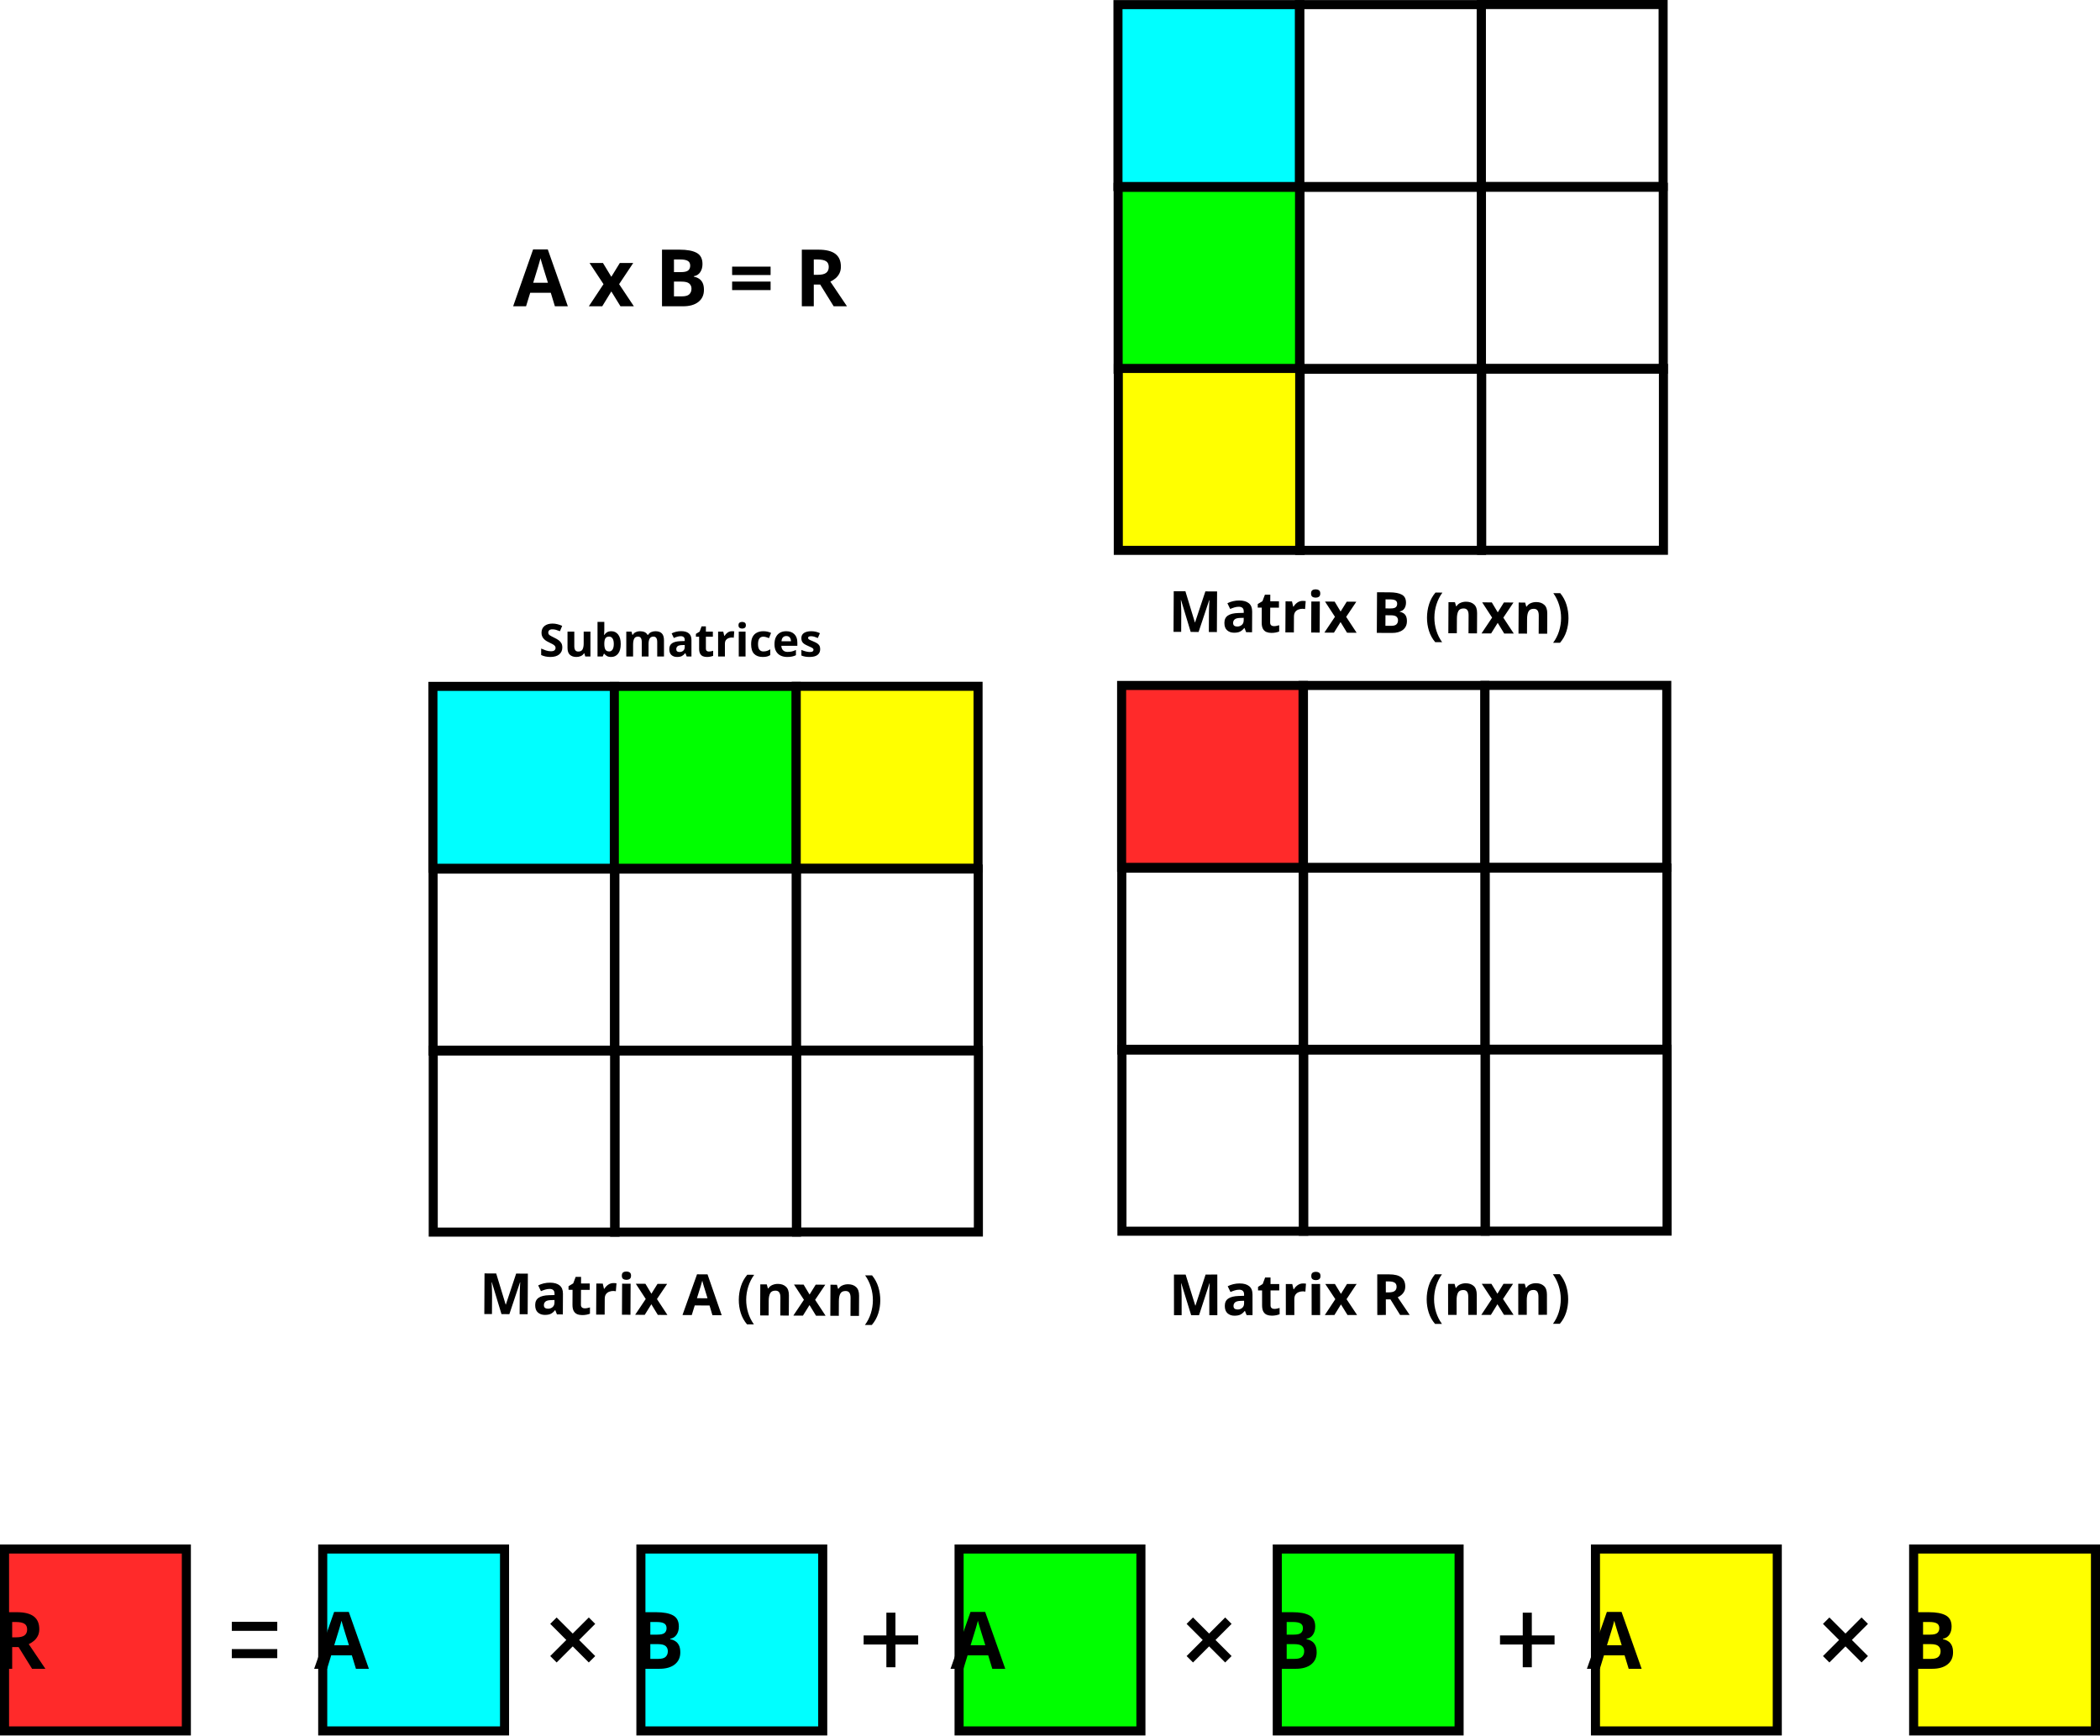
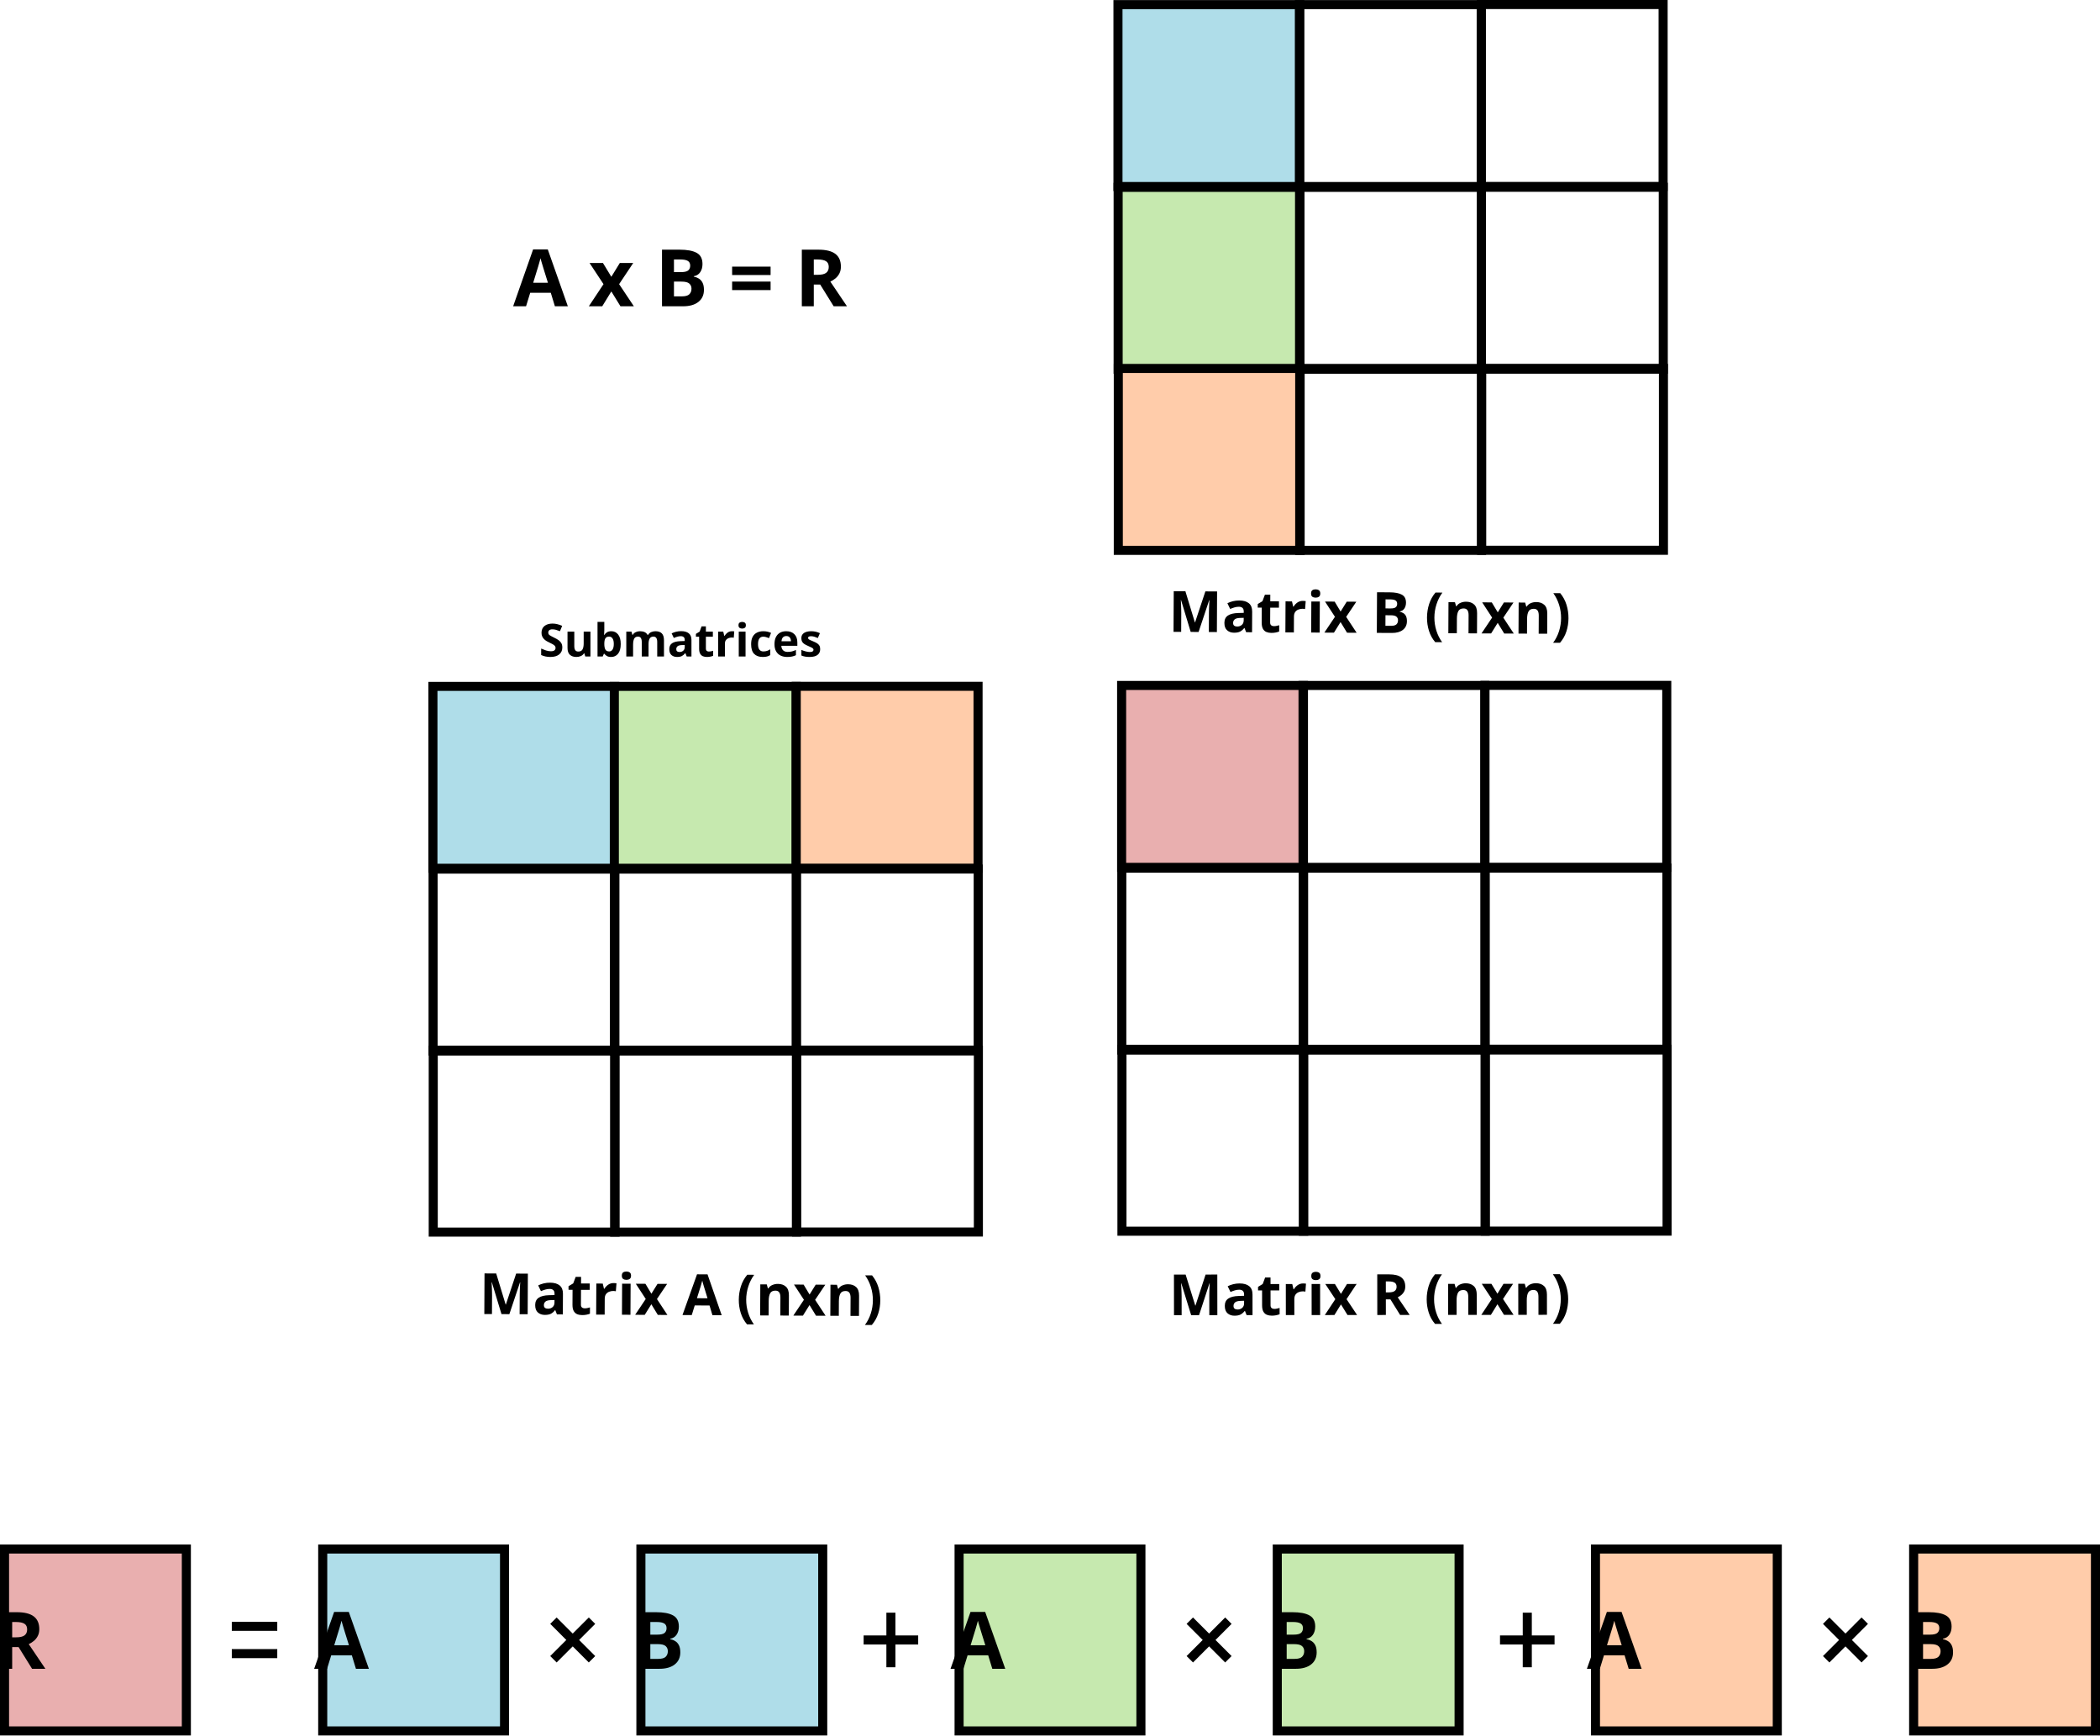
<svg xmlns="http://www.w3.org/2000/svg" width="261.62mm" height="216.24mm" viewBox="0 0 927 766.203" id="svg2" version="1.1">
  <defs id="defs4">
    <marker orient="auto" refY="0" refX="0" id="Arrow1Mend" style="overflow:visible">
      <path id="path8528" d="M 0,0 5,-5 -12.5,0 5,5 Z" style="fill:#000000;fill-opacity:1;fill-rule:evenodd;stroke:#000000;stroke-width:1pt;stroke-opacity:1" transform="matrix(-0.4,0,0,-0.4,-4,0)" />
    </marker>
    <marker orient="auto" refY="0" refX="0" id="Arrow2Lend" style="overflow:visible">
      <path id="path8540" style="fill:#000000;fill-opacity:1;fill-rule:evenodd;stroke:#000000;stroke-width:0.625;stroke-linejoin:round;stroke-opacity:1" d="M 8.719,4.034 -2.207,0.016 8.719,-4.002 c -1.745,2.372 -1.735,5.617 -6e-7,8.035 z" transform="matrix(-1.1,0,0,-1.1,-1.1,0)" />
    </marker>
    <marker orient="auto" refY="0" refX="0" id="Arrow1Lend" style="overflow:visible">
      <path id="path8522" d="M 0,0 5,-5 -12.5,0 5,5 Z" style="fill:#000000;fill-opacity:1;fill-rule:evenodd;stroke:#000000;stroke-width:1pt;stroke-opacity:1" transform="matrix(-0.8,0,0,-0.8,-10,0)" />
    </marker>
    <marker orient="auto" refY="0" refX="0" id="Arrow1Mend-1" style="overflow:visible">
      <path id="path8528-1" d="M 0,0 5,-5 -12.5,0 5,5 Z" style="fill:#000000;fill-opacity:1;fill-rule:evenodd;stroke:#000000;stroke-width:1pt;stroke-opacity:1" transform="matrix(-0.4,0,0,-0.4,-4,0)" />
    </marker>
    <marker orient="auto" refY="0" refX="0" id="Arrow1Mend-1-7" style="overflow:visible">
      <path id="path8528-1-4" d="M 0,0 5,-5 -12.5,0 5,5 Z" style="fill:#000000;fill-opacity:1;fill-rule:evenodd;stroke:#000000;stroke-width:1pt;stroke-opacity:1" transform="matrix(-0.4,0,0,-0.4,-4,0)" />
    </marker>
    <marker orient="auto" refY="0" refX="0" id="Arrow1Mend-1-79" style="overflow:visible">
      <path id="path8528-1-6" d="M 0,0 5,-5 -12.5,0 5,5 Z" style="fill:#000000;fill-opacity:1;fill-rule:evenodd;stroke:#000000;stroke-width:1pt;stroke-opacity:1" transform="matrix(-0.4,0,0,-0.4,-4,0)" />
    </marker>
    <marker orient="auto" refY="0" refX="0" id="Arrow1Mend-1-7-2" style="overflow:visible">
      <path id="path8528-1-4-6" d="M 0,0 5,-5 -12.5,0 5,5 Z" style="fill:#000000;fill-opacity:1;fill-rule:evenodd;stroke:#000000;stroke-width:1pt;stroke-opacity:1" transform="matrix(-0.4,0,0,-0.4,-4,0)" />
    </marker>
  </defs>
  <g id="layer1" transform="translate(273,-54.86013)">
-     <g id="g1183">
+     <g id="g1178">
      <path id="path13673" d="" style="fill:#ff5555;fill-opacity:1;stroke-width:0.6;stroke-miterlimit:4;stroke-dasharray:none;stroke-dashoffset:0" />
-       <g id="g4272">
-         <rect id="rect3505-47" width="80.261" height="80.316" x="222.116" y="357.485" style="fill:#ff2a2a;stroke:#000000;stroke-width:4;stroke-miterlimit:4;stroke-dasharray:none" />
-         <rect id="rect3505-3-1" width="80.261" height="80.316" x="302.197" y="357.485" style="fill:none;stroke:#000000;stroke-width:4;stroke-miterlimit:4;stroke-dasharray:none" />
-         <rect id="rect3505-34-44" width="80.261" height="80.316" x="382.494" y="357.449" style="fill:none;stroke:#000000;stroke-width:4;stroke-miterlimit:4;stroke-dasharray:none" />
-         <rect id="rect3505-4-0" width="80.261" height="80.316" x="222.187" y="438.16" style="fill:none;stroke:#000000;stroke-width:4;stroke-miterlimit:4;stroke-dasharray:none" />
-         <rect id="rect3505-3-3-6" width="80.261" height="80.316" x="302.269" y="438.16" style="fill:none;stroke:#000000;stroke-width:4;stroke-miterlimit:4;stroke-dasharray:none" />
-         <rect id="rect3505-34-4-55" width="80.261" height="80.316" x="382.566" y="438.124" style="fill:none;stroke:#000000;stroke-width:4;stroke-miterlimit:4;stroke-dasharray:none" />
-         <rect id="rect3505-6-3" width="80.261" height="80.316" x="222.259" y="518.117" style="fill:none;stroke:#000000;stroke-width:4;stroke-miterlimit:4;stroke-dasharray:none" />
-         <rect id="rect3505-3-9-9" width="80.261" height="80.316" x="302.341" y="518.117" style="fill:none;stroke:#000000;stroke-width:4;stroke-miterlimit:4;stroke-dasharray:none" />
-         <rect id="rect3505-34-3-0" width="80.261" height="80.316" x="382.637" y="518.082" style="fill:none;stroke:#000000;stroke-width:4;stroke-miterlimit:4;stroke-dasharray:none" />
-       </g>
+       <rect style="fill:#e9afaf;stroke:#000000;stroke-width:4;stroke-miterlimit:4;stroke-dasharray:none" y="357.485" x="222.116" height="80.316" width="80.261" id="rect3505-47" />
+       <rect style="fill:none;stroke:#000000;stroke-width:4;stroke-miterlimit:4;stroke-dasharray:none" y="357.485" x="302.197" height="80.316" width="80.261" id="rect3505-3-1" />
+       <rect style="fill:none;stroke:#000000;stroke-width:4;stroke-miterlimit:4;stroke-dasharray:none" y="357.449" x="382.494" height="80.316" width="80.261" id="rect3505-34-44" />
+       <rect style="fill:none;stroke:#000000;stroke-width:4;stroke-miterlimit:4;stroke-dasharray:none" y="438.16" x="222.187" height="80.316" width="80.261" id="rect3505-4-0" />
+       <rect style="fill:none;stroke:#000000;stroke-width:4;stroke-miterlimit:4;stroke-dasharray:none" y="438.16" x="302.269" height="80.316" width="80.261" id="rect3505-3-3-6" />
+       <rect style="fill:none;stroke:#000000;stroke-width:4;stroke-miterlimit:4;stroke-dasharray:none" y="438.124" x="382.566" height="80.316" width="80.261" id="rect3505-34-4-55" />
+       <rect style="fill:none;stroke:#000000;stroke-width:4;stroke-miterlimit:4;stroke-dasharray:none" y="518.117" x="222.259" height="80.316" width="80.261" id="rect3505-6-3" />
+       <rect style="fill:none;stroke:#000000;stroke-width:4;stroke-miterlimit:4;stroke-dasharray:none" y="518.117" x="302.341" height="80.316" width="80.261" id="rect3505-3-9-9" />
+       <rect style="fill:none;stroke:#000000;stroke-width:4;stroke-miterlimit:4;stroke-dasharray:none" y="518.082" x="382.637" height="80.316" width="80.261" id="rect3505-34-3-0" />
      <text transform="matrix(0.9996432,0.0050621,-0.00505862,1.000331,0,0)" id="text3483-2" y="332.459" x="344.275" style="font-style:normal;font-weight:normal;line-height:0%;font-family:sans-serif;letter-spacing:0px;word-spacing:0px;fill:#000000;fill-opacity:1;stroke:none;stroke-width:4;stroke-linecap:butt;stroke-linejoin:miter;stroke-miterlimit:4;stroke-dasharray:none;stroke-opacity:1" xml:space="preserve">
        <tspan style="font-style:normal;font-variant:normal;font-weight:bold;font-stretch:normal;font-size:25.09px;line-height:1;font-family:sans-serif;-inkscape-font-specification:'sans-serif Bold';text-align:center;text-anchor:middle;stroke-width:4;stroke-miterlimit:4;stroke-dasharray:none" y="332.459" x="344.275" id="tspan3485-0">Matrix B (nxn)</tspan>
      </text>
-       <g id="g4261">
-         <rect id="rect3505" width="80.261" height="80.316" x="-81.898" y="357.888" style="fill:#00ffff;stroke:#000000;stroke-width:4;stroke-miterlimit:4;stroke-dasharray:none" />
-         <rect id="rect3505-3" width="80.261" height="80.316" x="-1.816" y="357.888" style="fill:#00ff00;stroke:#000000;stroke-width:4;stroke-miterlimit:4;stroke-dasharray:none" />
-         <rect id="rect3505-34" width="80.261" height="80.316" x="78.48" y="357.852" style="fill:#ffff00;stroke:#000000;stroke-width:4;stroke-miterlimit:4;stroke-dasharray:none" />
-         <rect id="rect3505-4" width="80.261" height="80.316" x="-81.826" y="438.563" style="fill:none;stroke:#000000;stroke-width:4;stroke-miterlimit:4;stroke-dasharray:none" />
-         <rect id="rect3505-3-3" width="80.261" height="80.316" x="-1.745" y="438.562" style="fill:none;stroke:#000000;stroke-width:4;stroke-miterlimit:4;stroke-dasharray:none" />
-         <rect id="rect3505-34-4" width="80.261" height="80.316" x="78.552" y="438.527" style="fill:none;stroke:#000000;stroke-width:4;stroke-miterlimit:4;stroke-dasharray:none" />
-         <rect id="rect3505-6" width="80.261" height="80.316" x="-81.755" y="518.52" style="fill:none;stroke:#000000;stroke-width:4;stroke-miterlimit:4;stroke-dasharray:none" />
-         <rect id="rect3505-3-9" width="80.261" height="80.316" x="-1.673" y="518.52" style="fill:none;stroke:#000000;stroke-width:4;stroke-miterlimit:4;stroke-dasharray:none" />
-         <rect id="rect3505-34-3" width="80.261" height="80.316" x="78.624" y="518.484" style="fill:none;stroke:#000000;stroke-width:4;stroke-miterlimit:4;stroke-dasharray:none" />
-       </g>
-       <g id="g4283">
-         <rect id="rect3505-8" width="80.261" height="80.316" x="220.506" y="56.896" style="fill:#00ffff;stroke:#000000;stroke-width:4;stroke-miterlimit:4;stroke-dasharray:none" />
-         <rect id="rect3505-3-7" width="80.261" height="80.316" x="300.588" y="56.896" style="fill:none;stroke:#000000;stroke-width:4;stroke-miterlimit:4;stroke-dasharray:none" />
-         <rect id="rect3505-34-6" width="80.261" height="80.316" x="380.885" y="56.86" style="fill:none;stroke:#000000;stroke-width:4;stroke-miterlimit:4;stroke-dasharray:none" />
-         <rect id="rect3505-4-8" width="80.261" height="80.316" x="220.578" y="137.571" style="fill:#00ff00;stroke:#000000;stroke-width:4;stroke-miterlimit:4;stroke-dasharray:none" />
-         <rect id="rect3505-3-3-9" width="80.261" height="80.316" x="300.66" y="137.571" style="fill:none;stroke:#000000;stroke-width:4;stroke-miterlimit:4;stroke-dasharray:none" />
-         <rect id="rect3505-34-4-5" width="80.261" height="80.316" x="380.956" y="137.535" style="fill:none;stroke:#000000;stroke-width:4;stroke-miterlimit:4;stroke-dasharray:none" />
-         <rect id="rect3505-6-5" width="80.261" height="80.316" x="220.65" y="217.528" style="fill:#ffff00;stroke:#000000;stroke-width:4;stroke-miterlimit:4;stroke-dasharray:none" />
-         <rect id="rect3505-3-9-8" width="80.261" height="80.316" x="300.731" y="217.528" style="fill:none;stroke:#000000;stroke-width:4;stroke-miterlimit:4;stroke-dasharray:none" />
-         <rect id="rect3505-34-3-1" width="80.261" height="80.316" x="381.028" y="217.492" style="fill:none;stroke:#000000;stroke-width:4;stroke-miterlimit:4;stroke-dasharray:none" />
-       </g>
+       <rect style="fill:#afdde9;stroke:#000000;stroke-width:4;stroke-miterlimit:4;stroke-dasharray:none" y="357.888" x="-81.898" height="80.316" width="80.261" id="rect3505" />
+       <rect style="fill:#c6e9af;stroke:#000000;stroke-width:4;stroke-miterlimit:4;stroke-dasharray:none" y="357.888" x="-1.816" height="80.316" width="80.261" id="rect3505-3" />
+       <rect style="fill:#ffccaa;stroke:#000000;stroke-width:4;stroke-miterlimit:4;stroke-dasharray:none" y="357.852" x="78.48" height="80.316" width="80.261" id="rect3505-34" />
+       <rect style="fill:none;stroke:#000000;stroke-width:4;stroke-miterlimit:4;stroke-dasharray:none" y="438.563" x="-81.826" height="80.316" width="80.261" id="rect3505-4" />
+       <rect style="fill:none;stroke:#000000;stroke-width:4;stroke-miterlimit:4;stroke-dasharray:none" y="438.562" x="-1.745" height="80.316" width="80.261" id="rect3505-3-3" />
+       <rect style="fill:none;stroke:#000000;stroke-width:4;stroke-miterlimit:4;stroke-dasharray:none" y="438.527" x="78.552" height="80.316" width="80.261" id="rect3505-34-4" />
+       <rect style="fill:none;stroke:#000000;stroke-width:4;stroke-miterlimit:4;stroke-dasharray:none" y="518.52" x="-81.755" height="80.316" width="80.261" id="rect3505-6" />
+       <rect style="fill:none;stroke:#000000;stroke-width:4;stroke-miterlimit:4;stroke-dasharray:none" y="518.52" x="-1.673" height="80.316" width="80.261" id="rect3505-3-9" />
+       <rect style="fill:none;stroke:#000000;stroke-width:4;stroke-miterlimit:4;stroke-dasharray:none" y="518.484" x="78.624" height="80.316" width="80.261" id="rect3505-34-3" />
+       <rect style="fill:#afdde9;stroke:#000000;stroke-width:4;stroke-miterlimit:4;stroke-dasharray:none" y="56.896" x="220.506" height="80.316" width="80.261" id="rect3505-8" />
+       <rect style="fill:none;stroke:#000000;stroke-width:4;stroke-miterlimit:4;stroke-dasharray:none" y="56.896" x="300.588" height="80.316" width="80.261" id="rect3505-3-7" />
+       <rect style="fill:none;stroke:#000000;stroke-width:4;stroke-miterlimit:4;stroke-dasharray:none" y="56.86" x="380.885" height="80.316" width="80.261" id="rect3505-34-6" />
+       <rect style="fill:#c6e9af;stroke:#000000;stroke-width:4;stroke-miterlimit:4;stroke-dasharray:none" y="137.571" x="220.578" height="80.316" width="80.261" id="rect3505-4-8" />
+       <rect style="fill:none;stroke:#000000;stroke-width:4;stroke-miterlimit:4;stroke-dasharray:none" y="137.571" x="300.66" height="80.316" width="80.261" id="rect3505-3-3-9" />
+       <rect style="fill:none;stroke:#000000;stroke-width:4;stroke-miterlimit:4;stroke-dasharray:none" y="137.535" x="380.956" height="80.316" width="80.261" id="rect3505-34-4-5" />
+       <rect style="fill:#ffccaa;stroke:#000000;stroke-width:4;stroke-miterlimit:4;stroke-dasharray:none" y="217.528" x="220.65" height="80.316" width="80.261" id="rect3505-6-5" />
+       <rect style="fill:none;stroke:#000000;stroke-width:4;stroke-miterlimit:4;stroke-dasharray:none" y="217.528" x="300.731" height="80.316" width="80.261" id="rect3505-3-9-8" />
+       <rect style="fill:none;stroke:#000000;stroke-width:4;stroke-miterlimit:4;stroke-dasharray:none" y="217.492" x="381.028" height="80.316" width="80.261" id="rect3505-34-3-1" />
      <text transform="scale(0.999656,1.000344)" id="text3643" y="344.585" x="38.315" style="font-style:normal;font-weight:normal;line-height:0%;font-family:sans-serif;letter-spacing:0px;word-spacing:0px;fill:#000000;fill-opacity:1;stroke:none;stroke-width:4;stroke-linecap:butt;stroke-linejoin:miter;stroke-miterlimit:4;stroke-dasharray:none;stroke-opacity:1" xml:space="preserve">
        <tspan style="font-style:normal;font-variant:normal;font-weight:bold;font-stretch:normal;font-size:20.072px;line-height:1;font-family:sans-serif;-inkscape-font-specification:'sans-serif Bold';text-align:center;text-anchor:middle;stroke-width:4;stroke-miterlimit:4;stroke-dasharray:none" y="344.585" x="38.315" id="tspan3645">Submatrices</tspan>
      </text>
      <text transform="matrix(0.9996554,-0.0010572,0.00105648,1.000344,0,0)" id="text3483-0" y="635.558" x="341.972" style="font-style:normal;font-weight:normal;line-height:0%;font-family:sans-serif;letter-spacing:0px;word-spacing:0px;fill:#000000;fill-opacity:1;stroke:none;stroke-width:4;stroke-linecap:butt;stroke-linejoin:miter;stroke-miterlimit:4;stroke-dasharray:none;stroke-opacity:1" xml:space="preserve">
        <tspan style="font-style:normal;font-variant:normal;font-weight:bold;font-stretch:normal;font-size:25.09px;line-height:1;font-family:sans-serif;-inkscape-font-specification:'sans-serif Bold';text-align:center;text-anchor:middle;stroke-width:4;stroke-miterlimit:4;stroke-dasharray:none" y="635.558" x="341.972" id="tspan3485-6">Matrix R (nxn)</tspan>
      </text>
      <text transform="scale(0.999656,1.000344)" id="text3952" y="190.015" x="38.131" style="font-style:normal;font-weight:normal;line-height:0%;font-family:sans-serif;letter-spacing:0px;word-spacing:0px;fill:#000000;fill-opacity:1;stroke:none;stroke-width:4;stroke-linecap:butt;stroke-linejoin:miter;stroke-miterlimit:4;stroke-dasharray:none;stroke-opacity:1" xml:space="preserve">
        <tspan style="font-style:normal;font-variant:normal;font-weight:bold;font-stretch:normal;font-size:35px;line-height:1;font-family:sans-serif;-inkscape-font-specification:'sans-serif Bold';text-align:center;text-anchor:middle;stroke-width:4;stroke-miterlimit:4;stroke-dasharray:none" y="190.015" x="38.131" id="tspan3954">A x B = R</tspan>
      </text>
      <text transform="matrix(0.9996432,0.0050621,-0.00505862,1.000331,0,0)" id="text3483-2-3" y="635.077" x="41.685" style="font-style:normal;font-weight:normal;line-height:0%;font-family:sans-serif;letter-spacing:0px;word-spacing:0px;fill:#000000;fill-opacity:1;stroke:none;stroke-width:4;stroke-linecap:butt;stroke-linejoin:miter;stroke-miterlimit:4;stroke-dasharray:none;stroke-opacity:1" xml:space="preserve">
        <tspan style="font-style:normal;font-variant:normal;font-weight:bold;font-stretch:normal;font-size:25.09px;line-height:1;font-family:sans-serif;-inkscape-font-specification:'sans-serif Bold';text-align:center;text-anchor:middle;stroke-width:4;stroke-miterlimit:4;stroke-dasharray:none" y="635.077" x="41.685" id="tspan3485-0-6">Matrix A (nxn)</tspan>
      </text>
-       <rect style="fill:#ff2a2a;stroke:#000000;stroke-width:4;stroke-miterlimit:4;stroke-dasharray:none" y="738.747" x="-271" height="80.316" width="80.261" id="rect3505-47-7" />
-       <rect style="fill:#00ffff;stroke:#000000;stroke-width:4;stroke-miterlimit:4;stroke-dasharray:none" y="738.747" x="-130.543" height="80.316" width="80.261" id="rect3505-5" />
-       <rect style="fill:#00ffff;stroke:#000000;stroke-width:4;stroke-miterlimit:4;stroke-dasharray:none" y="738.747" x="9.913" height="80.316" width="80.261" id="rect3505-5-3" />
-       <rect style="fill:#00ff00;stroke:#000000;stroke-width:4;stroke-miterlimit:4;stroke-dasharray:none" y="738.747" x="150.37" height="80.316" width="80.261" id="rect3505-4-8-5" />
-       <rect style="fill:#00ff00;stroke:#000000;stroke-width:4;stroke-miterlimit:4;stroke-dasharray:none" y="738.747" x="290.826" height="80.316" width="80.261" id="rect3505-4-8-5-6" />
-       <rect style="fill:#ffff00;stroke:#000000;stroke-width:4;stroke-miterlimit:4;stroke-dasharray:none" y="738.747" x="431.283" height="80.316" width="80.261" id="rect3505-6-5-2" />
-       <rect style="fill:#ffff00;stroke:#000000;stroke-width:4;stroke-miterlimit:4;stroke-dasharray:none" y="738.747" x="571.739" height="80.316" width="80.261" id="rect3505-6-5-2-9" />
+       <rect style="fill:#e9afaf;stroke:#000000;stroke-width:4;stroke-miterlimit:4;stroke-dasharray:none" y="738.747" x="-271" height="80.316" width="80.261" id="rect3505-47-7" />
+       <rect style="fill:#afdde9;stroke:#000000;stroke-width:4;stroke-miterlimit:4;stroke-dasharray:none" y="738.747" x="-130.543" height="80.316" width="80.261" id="rect3505-5" />
+       <rect style="fill:#afdde9;stroke:#000000;stroke-width:4;stroke-miterlimit:4;stroke-dasharray:none" y="738.747" x="9.913" height="80.316" width="80.261" id="rect3505-5-3" />
+       <rect style="fill:#c6e9af;stroke:#000000;stroke-width:4;stroke-miterlimit:4;stroke-dasharray:none" y="738.747" x="150.37" height="80.316" width="80.261" id="rect3505-4-8-5" />
+       <rect style="fill:#c6e9af;stroke:#000000;stroke-width:4;stroke-miterlimit:4;stroke-dasharray:none" y="738.747" x="290.826" height="80.316" width="80.261" id="rect3505-4-8-5-6" />
+       <rect style="fill:#ffccaa;stroke:#000000;stroke-width:4;stroke-miterlimit:4;stroke-dasharray:none" y="738.747" x="431.283" height="80.316" width="80.261" id="rect3505-6-5-2" />
+       <rect style="fill:#ffccaa;stroke:#000000;stroke-width:4;stroke-miterlimit:4;stroke-dasharray:none" y="738.747" x="571.739" height="80.316" width="80.261" id="rect3505-6-5-2-9" />
      <path id="path4590" d="m -170.674,772.882 h 20.065" style="fill:none;fill-rule:evenodd;stroke:#000000;stroke-width:4;stroke-linecap:butt;stroke-linejoin:miter;stroke-miterlimit:4;stroke-dasharray:none;stroke-opacity:1" />
      <path id="path4592" d="m -170.674,784.929 h 20.065" style="fill:none;fill-rule:evenodd;stroke:#000000;stroke-width:4;stroke-linecap:butt;stroke-linejoin:miter;stroke-miterlimit:4;stroke-dasharray:none;stroke-opacity:1" />
      <path id="path4598" d="m -28.698,770.386 17.026,17.038" style="fill:none;fill-rule:evenodd;stroke:#000000;stroke-width:4;stroke-linecap:butt;stroke-linejoin:miter;stroke-miterlimit:4;stroke-dasharray:none;stroke-opacity:1" />
      <path id="path4600" d="m -28.698,787.424 17.026,-17.038" style="fill:none;fill-rule:evenodd;stroke:#000000;stroke-width:4;stroke-linecap:butt;stroke-linejoin:miter;stroke-miterlimit:4;stroke-dasharray:none;stroke-opacity:1" />
      <path id="path4598-2" d="m 120.272,766.858 v 24.095" style="fill:none;fill-rule:evenodd;stroke:#000000;stroke-width:4;stroke-linecap:butt;stroke-linejoin:miter;stroke-miterlimit:4;stroke-dasharray:none;stroke-opacity:1" />
      <path id="path4600-0" d="m 108.233,778.905 h 24.078" style="fill:none;fill-rule:evenodd;stroke:#000000;stroke-width:4;stroke-linecap:butt;stroke-linejoin:miter;stroke-miterlimit:4;stroke-dasharray:none;stroke-opacity:1" />
      <path id="path4598-3" d="m 401.185,766.858 v 24.095" style="fill:none;fill-rule:evenodd;stroke:#000000;stroke-width:4;stroke-linecap:butt;stroke-linejoin:miter;stroke-miterlimit:4;stroke-dasharray:none;stroke-opacity:1" />
      <path id="path4600-7" d="m 389.146,778.905 h 24.078" style="fill:none;fill-rule:evenodd;stroke:#000000;stroke-width:4;stroke-linecap:butt;stroke-linejoin:miter;stroke-miterlimit:4;stroke-dasharray:none;stroke-opacity:1" />
      <path id="path4598-9" d="m 252.215,770.386 17.026,17.038" style="fill:none;fill-rule:evenodd;stroke:#000000;stroke-width:4;stroke-linecap:butt;stroke-linejoin:miter;stroke-miterlimit:4;stroke-dasharray:none;stroke-opacity:1" />
      <path id="path4600-2" d="m 252.215,787.424 17.026,-17.038" style="fill:none;fill-rule:evenodd;stroke:#000000;stroke-width:4;stroke-linecap:butt;stroke-linejoin:miter;stroke-miterlimit:4;stroke-dasharray:none;stroke-opacity:1" />
      <path id="path4598-97" d="m 533.128,770.386 17.026,17.038" style="fill:none;fill-rule:evenodd;stroke:#000000;stroke-width:4;stroke-linecap:butt;stroke-linejoin:miter;stroke-miterlimit:4;stroke-dasharray:none;stroke-opacity:1" />
      <path id="path4600-3" d="m 533.128,787.424 17.026,-17.038" style="fill:none;fill-rule:evenodd;stroke:#000000;stroke-width:4;stroke-linecap:butt;stroke-linejoin:miter;stroke-miterlimit:4;stroke-dasharray:none;stroke-opacity:1" />
      <text id="text1005" y="791.629" x="-232.664" style="font-style:normal;font-variant:normal;font-weight:bold;font-stretch:normal;font-size:35px;line-height:1;font-family:sans-serif;-inkscape-font-specification:'sans-serif Bold';text-align:center;letter-spacing:0px;word-spacing:0px;text-anchor:middle;fill:#000000;fill-opacity:1;stroke:none;stroke-width:0.938" xml:space="preserve">
        <tspan style="stroke-width:0.938" y="791.629" x="-232.664" id="tspan1003">R</tspan>
      </text>
      <text id="text1009" y="791.629" x="471.43" style="font-style:normal;font-variant:normal;font-weight:bold;font-stretch:normal;font-size:35px;line-height:1;font-family:sans-serif;-inkscape-font-specification:'sans-serif Bold';text-align:center;letter-spacing:0px;word-spacing:0px;text-anchor:middle;fill:#000000;fill-opacity:1;stroke:none;stroke-width:0.938" xml:space="preserve">
        <tspan style="stroke-width:0.938" y="791.629" x="471.43" id="tspan1007">A</tspan>
      </text>
      <text id="text1013" y="791.629" x="611.066" style="font-style:normal;font-variant:normal;font-weight:bold;font-stretch:normal;font-size:35px;line-height:1;font-family:sans-serif;-inkscape-font-specification:'sans-serif Bold';text-align:center;letter-spacing:0px;word-spacing:0px;text-anchor:middle;fill:#000000;fill-opacity:1;stroke:none;stroke-width:0.938" xml:space="preserve">
        <tspan style="stroke-width:0.938" y="791.629" x="611.066" id="tspan1011">B</tspan>
      </text>
      <text id="text1009-3" y="791.629" x="-90.396" style="font-style:normal;font-variant:normal;font-weight:bold;font-stretch:normal;font-size:35px;line-height:1;font-family:sans-serif;-inkscape-font-specification:'sans-serif Bold';text-align:center;letter-spacing:0px;word-spacing:0px;text-anchor:middle;fill:#000000;fill-opacity:1;stroke:none;stroke-width:0.938" xml:space="preserve">
        <tspan style="stroke-width:0.938" y="791.629" x="-90.396" id="tspan1007-1">A</tspan>
      </text>
      <text id="text1009-4" y="791.629" x="190.517" style="font-style:normal;font-variant:normal;font-weight:bold;font-stretch:normal;font-size:35px;line-height:1;font-family:sans-serif;-inkscape-font-specification:'sans-serif Bold';text-align:center;letter-spacing:0px;word-spacing:0px;text-anchor:middle;fill:#000000;fill-opacity:1;stroke:none;stroke-width:0.938" xml:space="preserve">
        <tspan style="stroke-width:0.938" y="791.629" x="190.517" id="tspan1007-15">A</tspan>
      </text>
      <text id="text1013-0" y="791.629" x="49.24" style="font-style:normal;font-variant:normal;font-weight:bold;font-stretch:normal;font-size:35px;line-height:1;font-family:sans-serif;-inkscape-font-specification:'sans-serif Bold';text-align:center;letter-spacing:0px;word-spacing:0px;text-anchor:middle;fill:#000000;fill-opacity:1;stroke:none;stroke-width:0.938" xml:space="preserve">
        <tspan style="stroke-width:0.938" y="791.629" x="49.24" id="tspan1011-1">B</tspan>
      </text>
      <text id="text1013-4" y="791.629" x="330.153" style="font-style:normal;font-variant:normal;font-weight:bold;font-stretch:normal;font-size:35px;line-height:1;font-family:sans-serif;-inkscape-font-specification:'sans-serif Bold';text-align:center;letter-spacing:0px;word-spacing:0px;text-anchor:middle;fill:#000000;fill-opacity:1;stroke:none;stroke-width:0.938" xml:space="preserve">
        <tspan style="stroke-width:0.938" y="791.629" x="330.153" id="tspan1011-2">B</tspan>
      </text>
    </g>
  </g>
</svg>
